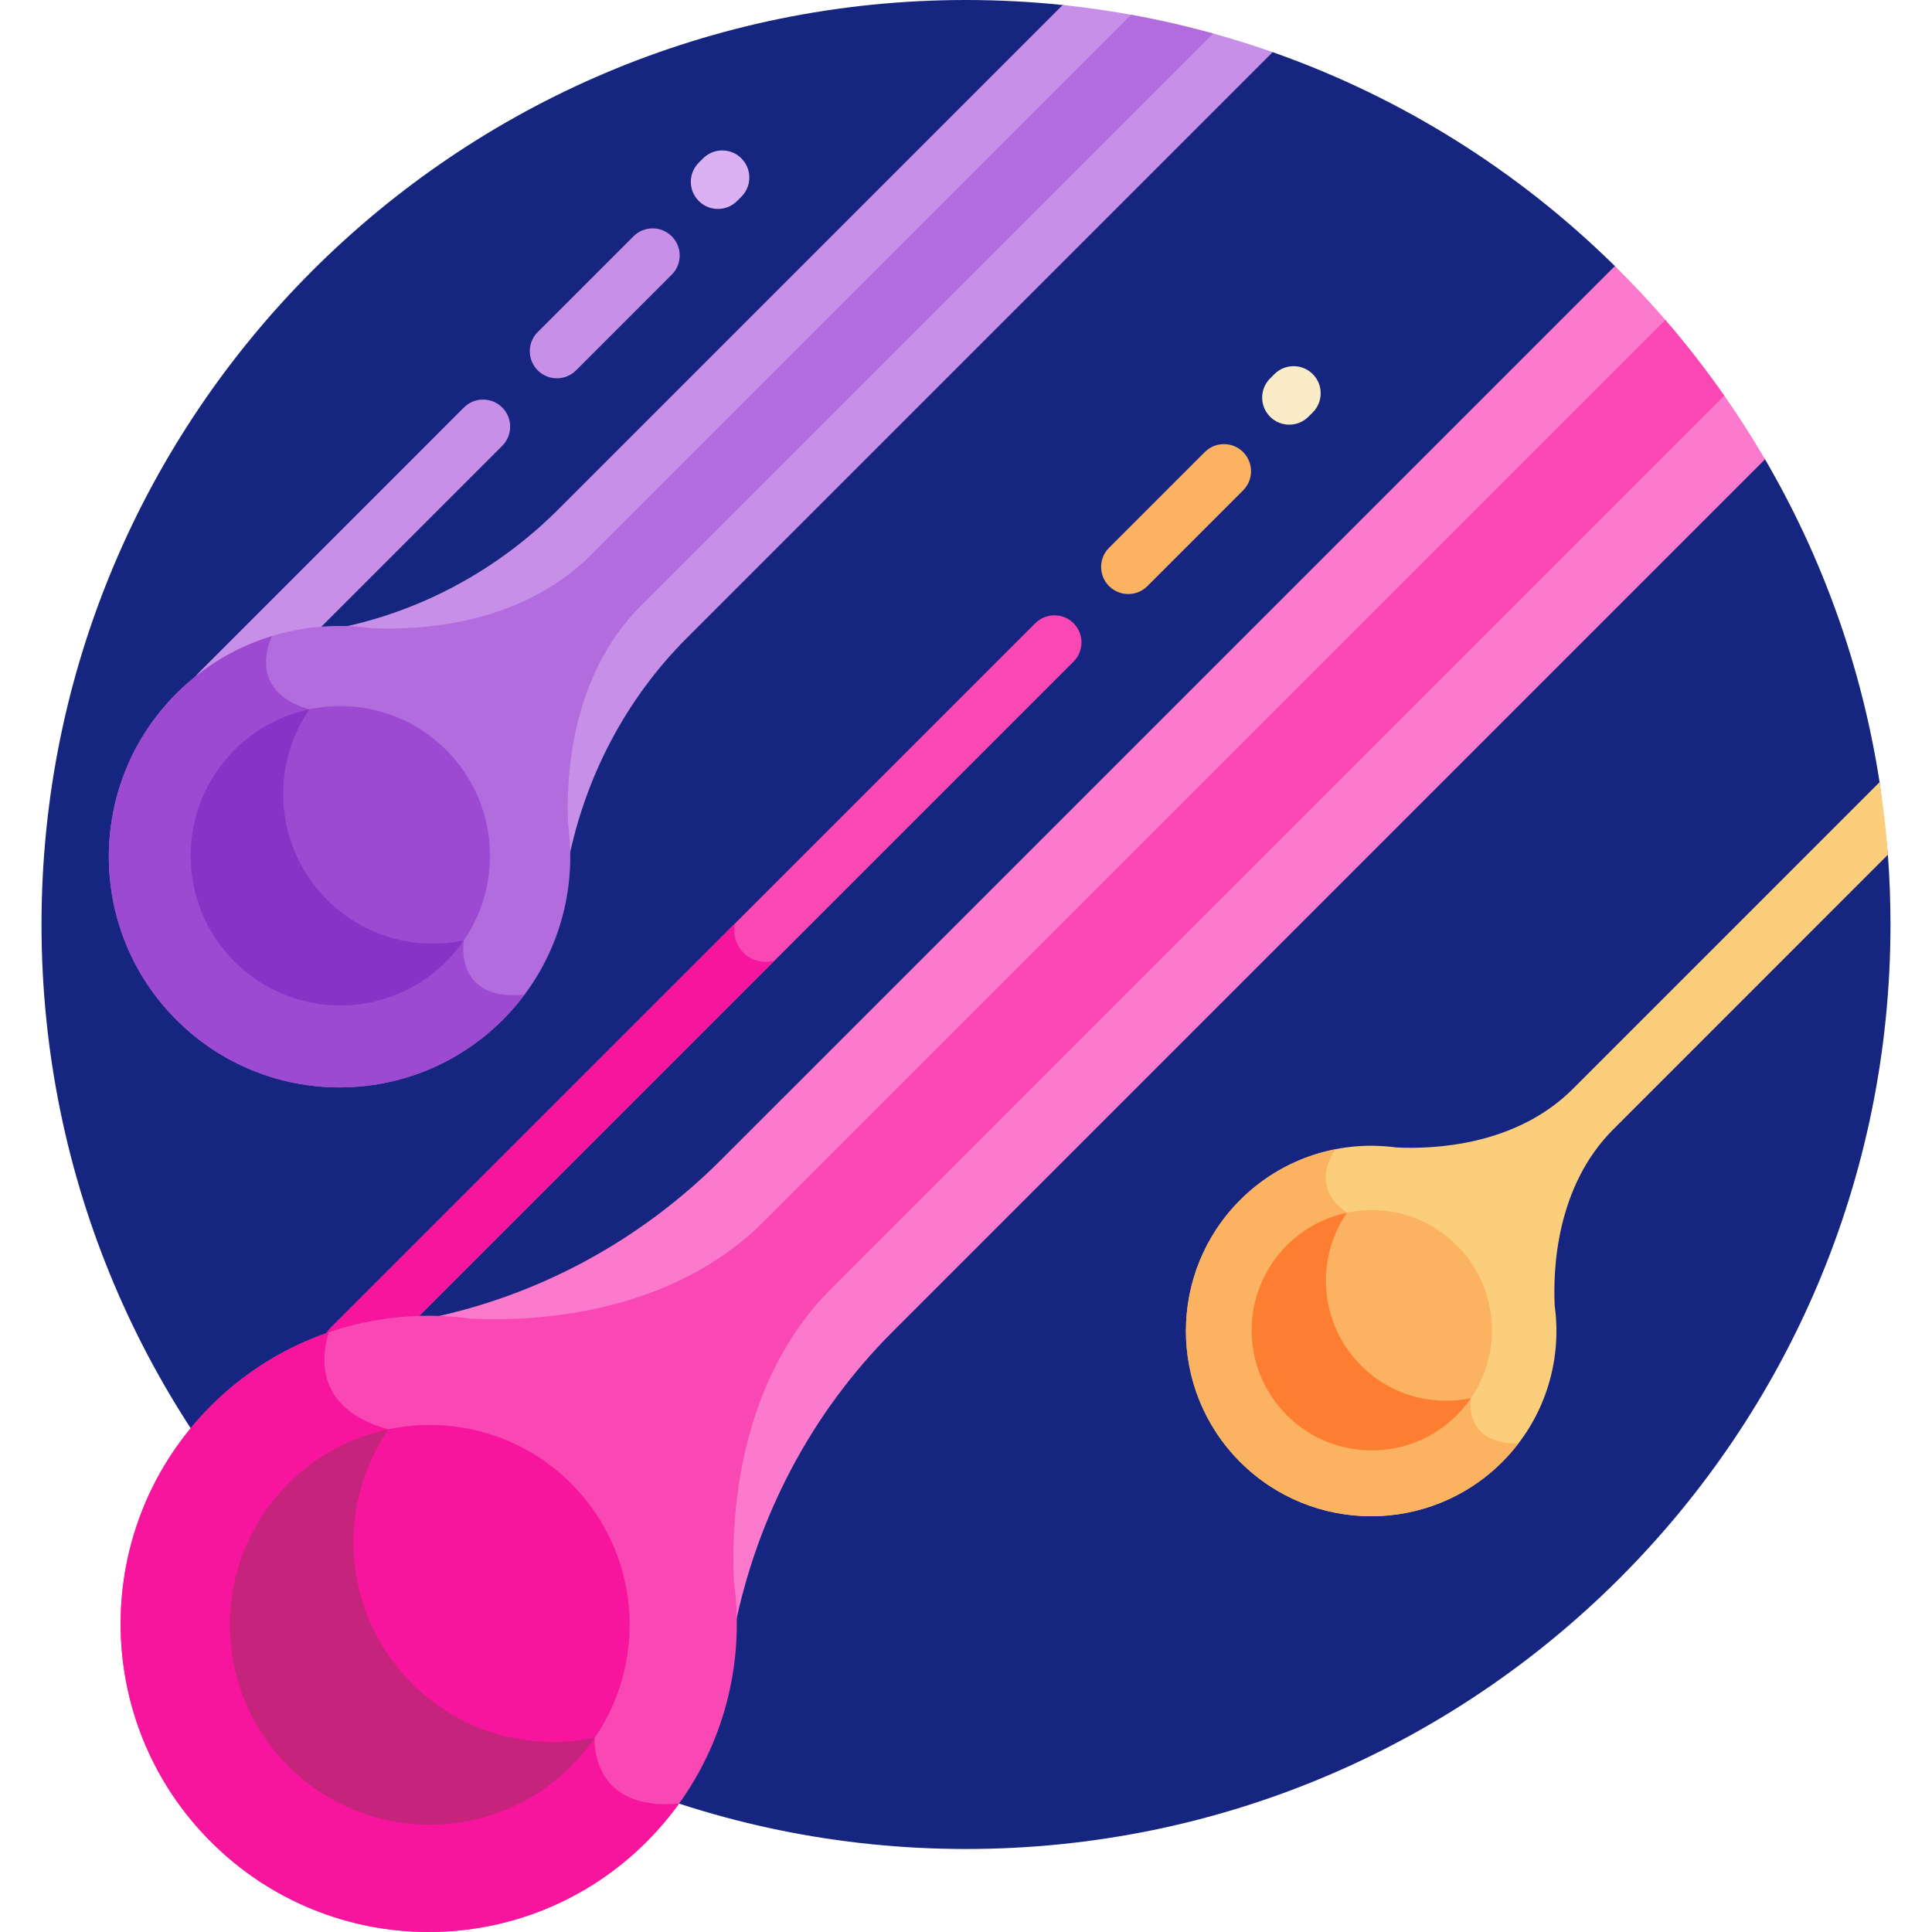
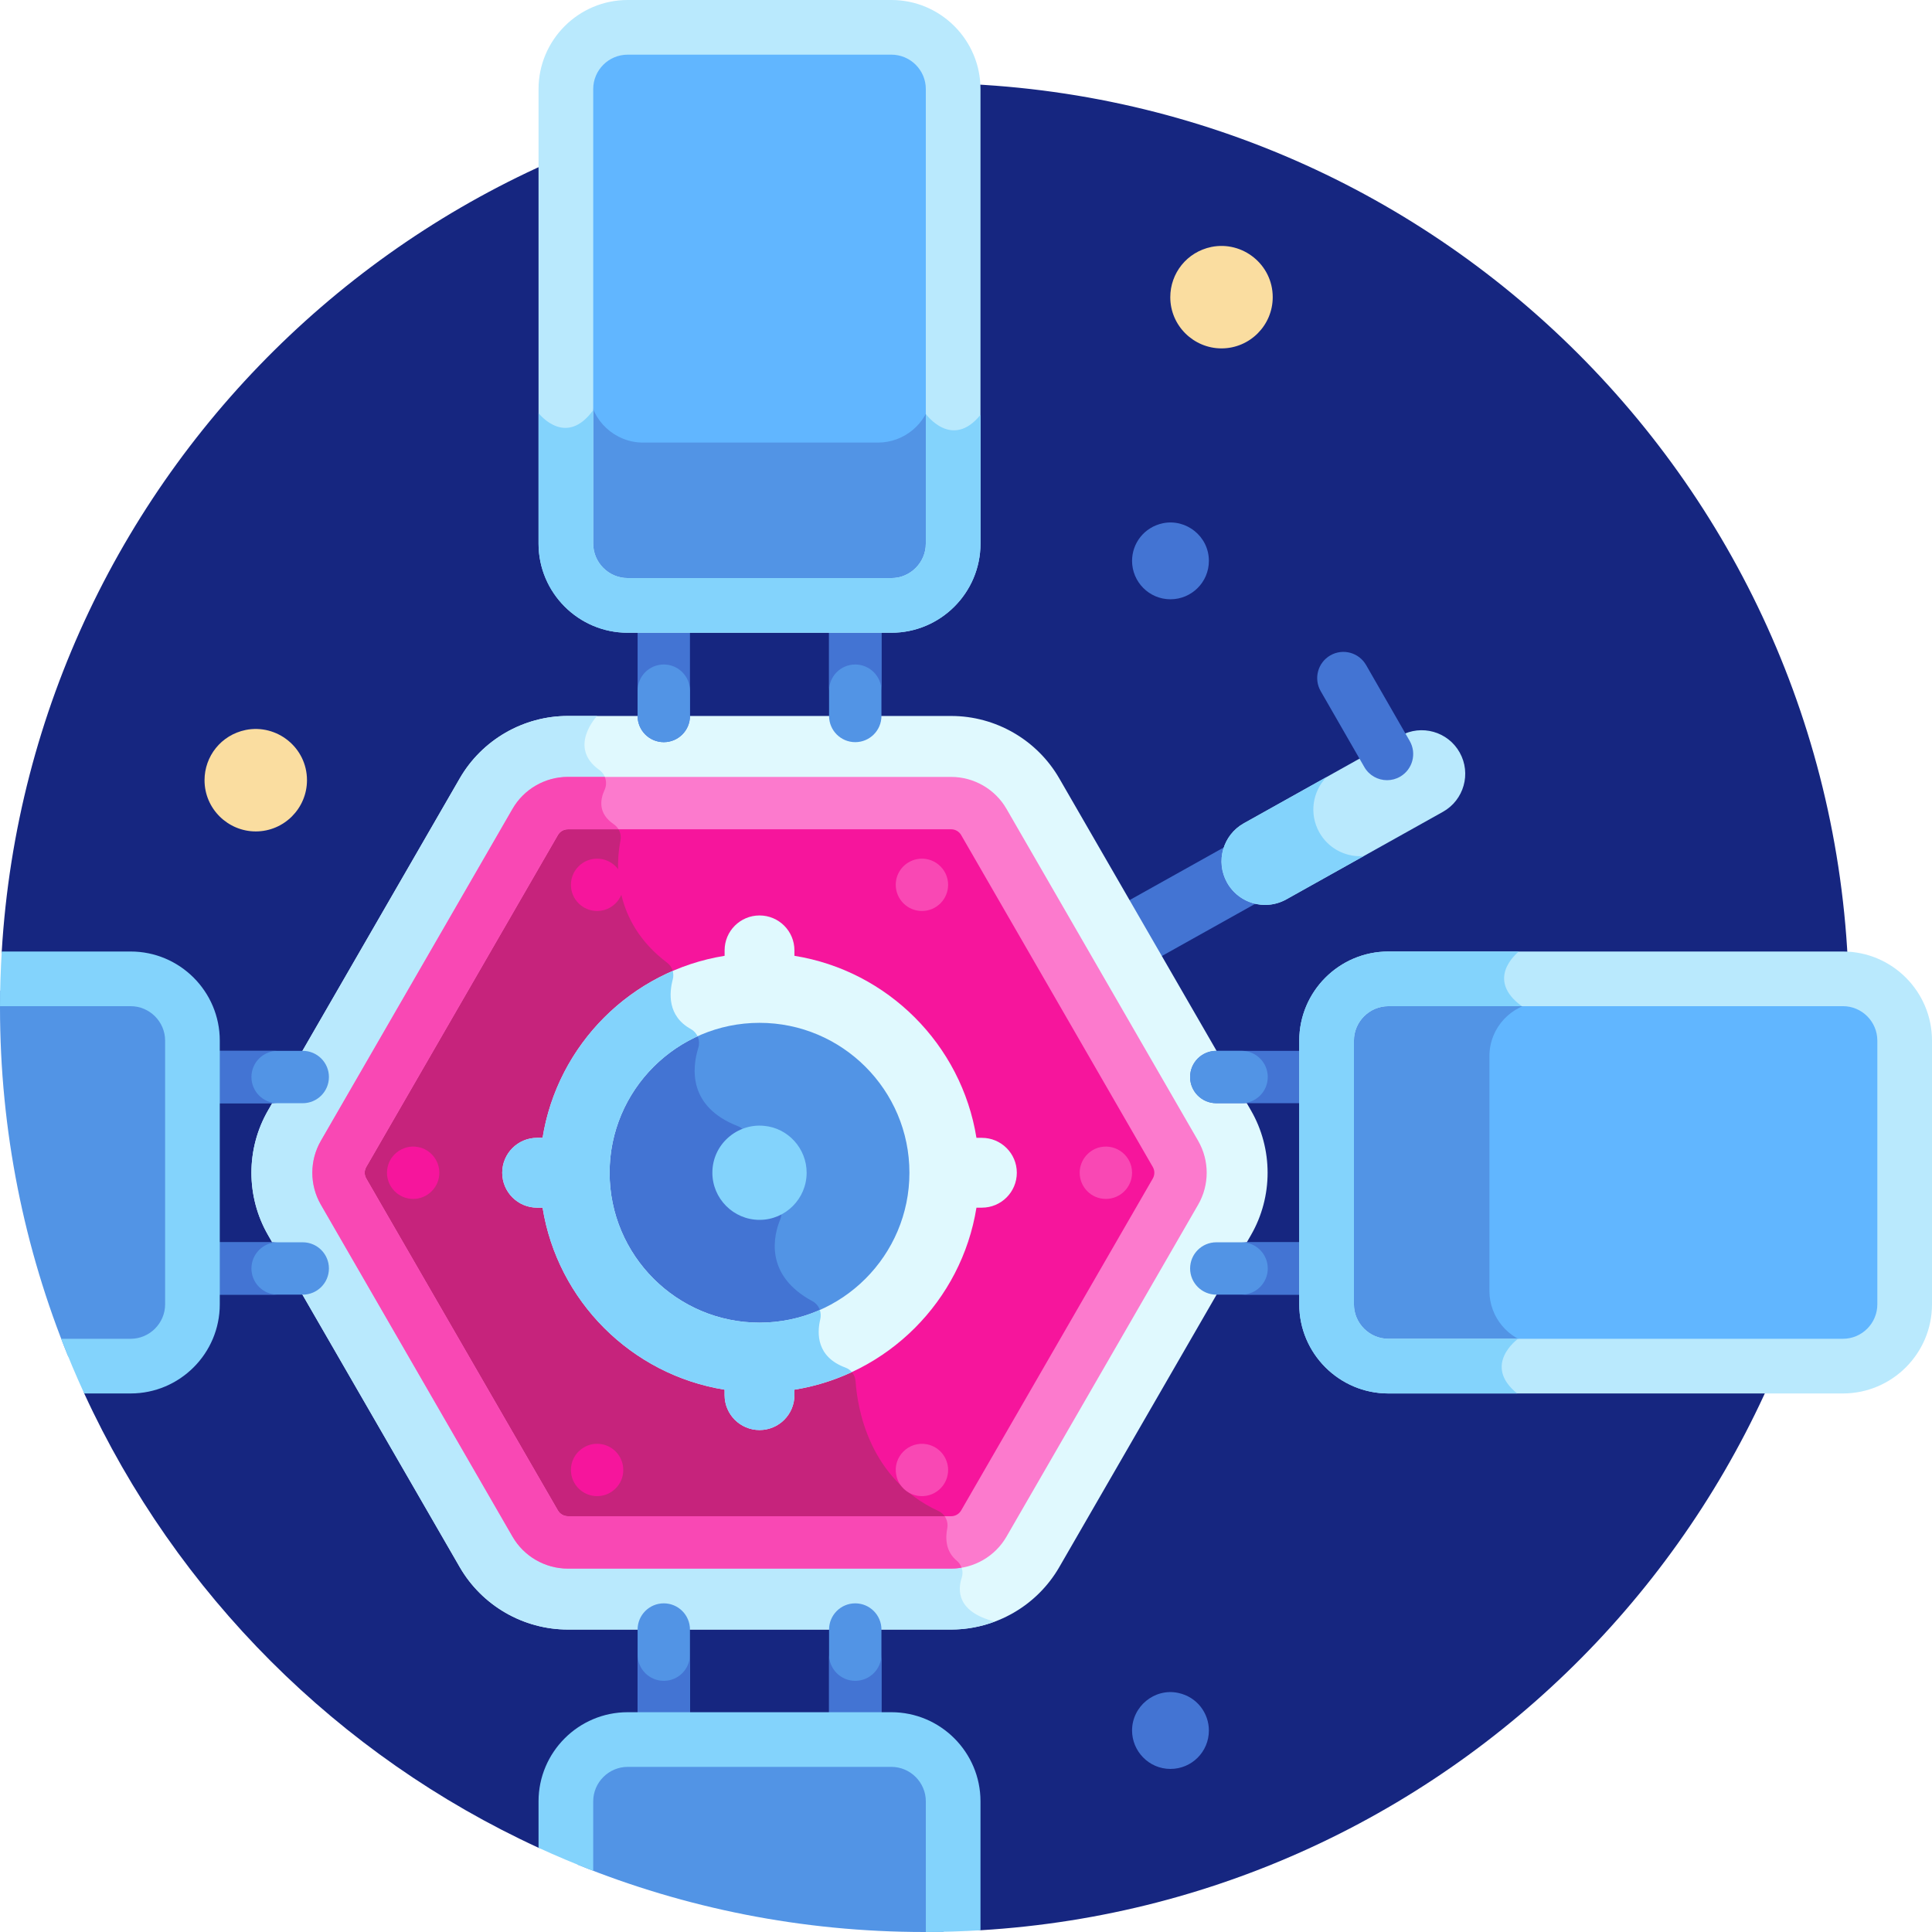
- <svg xmlns="http://www.w3.org/2000/svg" height="512pt" viewBox="-11 0 512 512.001" width="512pt">
-   <path d="m487.109 207.281c-4.758-30.793-15.258-59.688-30.359-85.566l-39.793-51.211c-25.426-25.059-56.301-44.594-90.688-56.684l-55.652-12.492c-8.422-.875-16.965-1.328-25.617-1.328-135.309 0-245 109.691-245 245 0 135.312 109.691 245.004 245 245.004s245-109.695 245-245.004c0-6.219-.234-12.383-.691-18.488zm0 0" fill="#162680" />
-   <g fill="#c78fe8">
-     <path d="m46.707 190.562c-1.84 0-3.676-.699-5.078-2.102-2.805-2.805-2.805-7.352 0-10.156l70.309-70.309c2.805-2.805 7.352-2.805 10.156 0 2.805 2.805 2.805 7.348 0 10.152l-70.309 70.312c-1.402 1.398-3.242 2.102-5.078 2.102zm0 0" />
-     <path d="m131.504 98.148c-2.805-2.805-2.805-7.352 0-10.156l25.367-25.363c2.805-2.805 7.352-2.805 10.152 0 2.805 2.805 2.805 7.348 0 10.152l-25.367 25.367c-2.805 2.805-7.352 2.805-10.152 0zm0 0" />
-     <path d="m81.926 166.488c1.066.051 2.852.145 5.387.488 11.215.547 39.375-.254 58.609-19.488l143.465-143.465c-6.18-1.133-12.438-2.035-18.77-2.695l-133.676 133.676c-15.996 15.996-36.242 26.949-58.145 31.41.836-.004 1.676.008 2.516.039.176.012.379.023.613.035zm0 0" />
-     <path d="m309.918 8.711-151.387 151.387c-19.234 19.23-20.035 47.395-19.484 58.656.434 3.172.617 6.34.562 9.473 4.457-22.273 15.164-42.91 31.406-59.148l155.254-155.258c-5.367-1.887-10.82-3.594-16.352-5.109zm0 0" />
+ <svg xmlns="http://www.w3.org/2000/svg" height="512pt" viewBox="0 0 512 512" width="512pt">
+   <path d="m245 22c-130.324 0-236.867 101.762-244.539 230.16l21.859 117.121c24.434 53.102 67.297 95.965 120.398 120.398l117.121 21.859c128.398-7.672 230.16-114.215 230.16-244.539 0-135.309-109.691-245-245-245zm0 0" fill="#162680" />
+   <path d="m327.746 232.184c-1.594-2.848-1.84-6.086-.961-8.98l-28.734 16.062 8.555 14.812 28.984-16.203c-3.203-.637-6.121-2.613-7.844-5.691zm0 0" fill="#4374d3" />
+   <path d="m252.074 431.844h-101.59c-11.777 0-22.75-6.336-28.641-16.535l-50.797-87.984c-5.887-10.195-5.887-22.871 0-33.066l50.797-87.984c5.891-10.199 16.863-16.535 28.641-16.535h101.59c11.777 0 22.75 6.336 28.641 16.535l50.797 87.984c5.887 10.195 5.887 22.871 0 33.066l-50.797 87.984c-5.887 10.199-16.863 16.535-28.641 16.535zm0 0" fill="#e0f9fe" />
+   <path d="m150.484 189.738c-11.777 0-22.75 6.336-28.641 16.535l-50.797 87.984c-5.887 10.195-5.887 22.871 0 33.066l50.797 87.984c5.891 10.199 16.863 16.535 28.641 16.535h101.59c4 0 7.902-.75 11.551-2.113-9.949-2.527-9.887-8.188-8.75-11.656.527-1.609-.012-3.387-1.316-4.469-2.984-2.465-3.031-5.98-2.531-8.531.371-1.902-.551-3.816-2.312-4.629-18.41-8.496-21.488-27.223-21.98-34.395-.109-1.621-1.141-3.059-2.668-3.617-7.68-2.828-7.594-9.027-6.68-12.855.445-1.859-.352-3.816-2.039-4.723-13.031-7.008-10.238-17.664-8.59-21.66.449-1.09.426-2.309-.066-3.375l-8.816-19.199c-.457-.992-1.289-1.77-2.309-2.168-13.238-5.152-12.18-15.379-10.5-20.797.594-1.918-.219-3.977-1.977-4.941-6.254-3.445-5.746-9.602-4.801-13.148.438-1.637-.105-3.391-1.461-4.41-14.645-11-13.629-26.09-12.398-32.41.328-1.676-.379-3.371-1.793-4.328-4.141-2.801-3.633-6.438-2.43-9.047.883-1.91.293-4.129-1.418-5.355-8.426-6.031-.551-14.277-.551-14.277zm0 0" fill="#b9e9fd" />
+   <path d="m150.484 212.828c-3.555 0-6.867 1.914-8.645 4.992l-50.797 87.98c-1.777 3.078-1.777 6.902 0 9.98l50.797 87.98c1.777 3.078 5.09 4.992 8.645 4.992h101.59c3.555 0 6.867-1.914 8.645-4.992l50.797-87.98c1.777-3.078 1.777-6.902 0-9.98l-50.797-87.98c-1.777-3.078-5.09-4.992-8.645-4.992zm0 0" fill="#f6159c" />
+   <path d="m251.027 405.078c.371-1.902-.551-3.82-2.312-4.633-18.41-8.492-21.488-27.223-21.98-34.395-.109-1.621-1.141-3.059-2.668-3.617-7.68-2.824-7.594-9.027-6.68-12.852.445-1.863-.352-3.816-2.039-4.727-13.031-7.008-10.238-17.664-8.59-21.66.449-1.086.426-2.305-.066-3.375l-8.816-19.195c-.457-.996-1.289-1.773-2.309-2.172-13.238-5.152-12.18-15.379-10.5-20.797.594-1.914-.219-3.973-1.977-4.941-6.254-3.445-5.746-9.598-4.801-13.145.438-1.641-.105-3.395-1.461-4.414-14.645-11-13.629-26.086-12.398-32.41.328-1.672-.379-3.371-1.793-4.328-2.504-1.695-3.305-3.695-3.281-5.59h-8.871c-3.551 0-6.867 1.914-8.641 4.992l-50.797 87.98c-1.777 3.078-1.777 6.902 0 9.98l50.797 87.98c1.773 3.078 5.09 4.992 8.641 4.992h100.395c-.18-1.297-.07-2.578.148-3.676zm0 0" fill="#c6237c" />
+   <path d="m252.074 415.691h-101.59c-6.027 0-11.641-3.242-14.652-8.461l-50.797-87.98c-3.012-5.219-3.012-11.699 0-16.918l50.797-87.98c3.012-5.219 8.625-8.461 14.652-8.461h101.59c6.027 0 11.641 3.242 14.656 8.461l50.793 87.98c3.016 5.219 3.016 11.699 0 16.918l-50.793 87.98c-3.012 5.219-8.629 8.461-14.656 8.461zm-101.59-195.922c-1.082 0-2.094.582-2.637 1.52l-50.793 87.98c-.543.938-.543 2.105 0 3.043l50.793 87.98c.535.926 1.57 1.52 2.637 1.52h101.59c1.086 0 2.094-.582 2.637-1.52l50.797-87.98c.539-.938.539-2.105 0-3.043l-50.797-87.98c-.535-.926-1.566-1.52-2.637-1.52zm0 0" fill="#fc7acd" />
+   <path d="m254.832 415.453c-.246-.703-.676-1.348-1.273-1.844-2.984-2.469-3.031-5.98-2.531-8.531.227-1.172-.035-2.344-.68-3.262h-99.863c-1.066 0-2.102-.598-2.633-1.523l-50.797-87.98c-.543-.938-.543-2.102 0-3.043l50.797-87.98c.539-.938 1.551-1.52 2.633-1.52h13.43c-.316-.527-.746-.992-1.277-1.352-4.141-2.801-3.633-6.438-2.43-9.047.527-1.141.52-2.395.066-3.48h-9.789c-6.023 0-11.641 3.242-14.652 8.461l-50.797 87.98c-3.012 5.219-3.012 11.699 0 16.918l50.797 87.98c3.016 5.219 8.629 8.461 14.652 8.461h101.594c.93 0 1.852-.086 2.754-.238zm0 0" fill="#f948b4" />
+   <path d="m250.262 310.789c0 27.055-21.93 48.984-48.98 48.984s-48.98-21.93-48.98-48.984c0-27.051 21.93-48.98 48.98-48.98s48.98 21.93 48.98 48.98zm0 0" fill="#5294e5" />
+   <path d="m201.281 359.773c5.77 0 11.305-1.008 16.449-2.84-1.074-2.543-.836-5.293-.344-7.355.445-1.859-.352-3.816-2.039-4.723-13.035-7.008-10.238-17.664-8.59-21.66.445-1.09.426-2.309-.066-3.375l-8.816-19.199c-.457-.992-1.289-1.77-2.312-2.168-13.238-5.152-12.18-15.379-10.496-20.797.594-1.918-.219-3.977-1.977-4.941-2.559-1.41-3.973-3.273-4.703-5.227-15.512 8.219-26.086 24.523-26.086 43.301 0 27.055 21.93 48.984 48.98 48.984zm0 0" fill="#4374d3" />
+   <path d="m335.598 239.805c-4.16.117-8.242-2.023-10.418-5.91-3.109-5.566-1.121-12.598 4.445-15.711l41.5-23.199c5.566-3.109 12.602-1.121 15.711 4.445 3.109 5.562 1.121 12.598-4.445 15.711l-41.5 23.199c-1.68.938-3.492 1.414-5.293 1.465zm0 0" fill="#b9e9fd" />
+   <path d="m360.789 226.902c-4.461.129-8.84-2.168-11.168-6.332-2.723-4.875-1.793-10.793 1.887-14.617l-21.883 12.23c-5.562 3.113-7.555 10.145-4.441 15.711 2.172 3.887 6.254 6.027 10.418 5.91 1.797-.051 3.609-.527 5.293-1.465l20.559-11.496c-.223.02-.441.055-.664.059zm0 0" fill="#83d3fc" />
+   <path d="m367.578 206.758c-2.402 0-4.738-1.25-6.02-3.484l-11.566-20.121c-1.906-3.324-.762-7.562 2.562-9.473 3.32-1.91 7.562-.766 9.473 2.559l11.562 20.121c1.91 3.324.766 7.566-2.559 9.477-1.09.625-2.277.922-3.453.922zm0 0" fill="#4374d3" />
+   <path d="m244.32 241.422c-3.809 0-6.938-3.094-6.938-6.938 0-3.293 2.289-6.117 5.59-6.801 4.344-.848 8.289 2.496 8.289 6.801 0 3.801-3.074 6.938-6.941 6.938zm0 0" fill="#f948b4" />
+   <path d="m293.066 317.727c-3.902 0-6.938-3.168-6.938-6.938 0-3.496 2.602-6.242 5.578-6.801 4.219-.844 8.301 2.375 8.301 6.801 0 3.82-3.102 6.938-6.941 6.938zm0 0" fill="#f948b4" />
+   <path d="m109.492 317.727c-3.898 0-6.938-3.188-6.938-6.938 0-4.402 4.07-7.648 8.297-6.801 3.148.59 5.578 3.445 5.578 6.801 0 3.848-3.129 6.938-6.938 6.938zm0 0" fill="#f6159c" />
+   <path d="m158.238 241.422c-3.836 0-6.938-3.105-6.938-6.93 0-4.363 3.984-7.652 8.297-6.809 3.332.707 5.578 3.531 5.578 6.809 0 3.859-3.152 6.93-6.938 6.93zm0 0" fill="#f6159c" />
+   <path d="m244.32 396.492c-3.348 0-6.207-2.414-6.797-5.578-.988-4.812 3.285-9.117 8.156-8.16 3.406.707 5.582 3.645 5.582 6.801 0 3.84-3.113 6.938-6.941 6.938zm0 0" fill="#f948b4" />
+   <path d="m158.238 396.492c-3.773 0-6.938-3.059-6.938-6.938 0-4.445 4.121-7.66 8.297-6.801 3.191.609 5.578 3.473 5.578 6.801 0 3.902-3.172 6.938-6.938 6.938zm0 0" fill="#f6159c" />
+   <path d="m80.23 292.359h-24.902c-3.832 0-6.938-3.105-6.938-6.938s3.105-6.938 6.938-6.938h24.902c3.832 0 6.938 3.105 6.938 6.938s-3.105 6.938-6.938 6.938zm0 0" fill="#5294e5" />
+   <path d="m80.23 343.098h-24.902c-3.832 0-6.938-3.105-6.938-6.938 0-3.832 3.105-6.938 6.938-6.938h24.902c3.832 0 6.938 3.105 6.938 6.938 0 3.832-3.105 6.938-6.938 6.938zm0 0" fill="#5294e5" />
+   <g fill="#4374d3">
+     <path d="m66.633 285.422c0-3.832 3.105-6.938 6.938-6.938h-18.242c-3.832 0-6.938 3.105-6.938 6.938s3.105 6.938 6.938 6.938h18.242c-3.832 0-6.938-3.105-6.938-6.938zm0 0" />
+     <path d="m66.633 336.16c0-3.832 3.105-6.938 6.938-6.938h-18.242c-3.832 0-6.938 3.105-6.938 6.938 0 3.832 3.105 6.938 6.938 6.938h18.242c-3.832 0-6.938-3.105-6.938-6.938zm0 0" />
+     <path d="m347.23 292.359h-24.898c-3.832 0-6.941-3.105-6.941-6.938s3.105-6.938 6.941-6.938h24.898c3.836 0 6.941 3.105 6.941 6.938s-3.105 6.938-6.941 6.938zm0 0" />
  </g>
-   <path d="m174.18 53.266c-2.805-2.805-2.805-7.352 0-10.152l1.145-1.145c2.805-2.801 7.352-2.805 10.152.004 2.805 2.805 2.805 7.348 0 10.152l-1.145 1.145c-2.805 2.801-7.352 2.805-10.152-.004zm0 0" fill="#dcb1f3" />
-   <path d="m310.496 8.867c-7.117-1.969-14.363-3.637-21.727-4.965l-143.215 143.219c-18.895 18.895-46.25 19.918-58.219 19.336-3.039-.418-5-.461-5.988-.523-16.426-.629-33.055 5.32-45.594 17.859-23.879 23.879-23.879 62.594 0 86.473s62.594 23.879 86.473 0c14.066-14.066 19.844-33.285 17.336-51.582-.586-11.973.441-39.324 19.336-58.219zm0 0" fill="#b26cde" />
-   <path d="m111.914 249.203-40.918-61.219c-17.129-4.879-10.086-19.004-9.871-19.426-9.285 2.828-18.031 7.891-25.371 15.234-23.879 23.879-23.879 62.594 0 86.473s62.594 23.879 86.473 0c2.102-2.102 3.996-4.332 5.73-6.645-18.855 1.781-16.043-14.418-16.043-14.418zm0 0" fill="#9d4ad3" />
-   <path d="m81.684 364.172c-1.836 0-3.676-.703-5.078-2.105-2.801-2.805-2.801-7.348 0-10.156l186.746-186.742c2.805-2.801 7.348-2.801 10.152 0 2.805 2.805 2.805 7.352 0 10.156l-186.742 186.742c-1.402 1.402-3.242 2.105-5.078 2.105zm0 0" fill="#f948b4" />
-   <path d="m191.93 254.926c-2.141 0-4.281-.816-5.914-2.449-2.098-2.098-2.84-5.035-2.242-7.734l-107.168 107.168c-2.801 2.809-2.801 7.352 0 10.156 1.402 1.402 3.242 2.105 5.078 2.105 1.84 0 3.676-.703 5.078-2.105l107.465-107.465c-.75.215-1.523.324-2.297.324zm0 0" fill="#f6159c" />
-   <path d="m445.547 104.254-236.707 236.707c-25.684 25.684-26.758 63.293-26.02 78.328.582 4.238.824 8.465.754 12.652 5.953-29.742 20.25-57.301 41.938-78.988l231.238-231.238c-3.492-5.988-7.23-11.812-11.203-17.461zm0 0" fill="#fc7acd" />
-   <path d="m106.539 349.492c1.422.074 3.809.195 7.191.656 14.98.73 52.59-.34 78.273-26.027l238.805-238.805c-4.414-5.129-9.035-10.066-13.852-14.812l-236.949 236.945c-21.359 21.359-48.395 35.988-77.645 41.949 1.117-.004 2.238.008 3.359.051.234.016.504.027.816.043zm0 0" fill="#fc7acd" />
-   <path d="m445.953 104.836c-4.859-6.953-10.059-13.652-15.598-20.051l-238.844 238.844c-25.234 25.234-61.762 26.605-77.746 25.824-4.059-.559-6.676-.617-8-.699-21.934-.844-44.141 7.105-60.887 23.852-31.887 31.887-31.887 83.59 0 115.48 31.891 31.887 83.59 31.887 115.48 0 18.785-18.789 26.5-44.453 23.152-68.891-.781-15.984.59-52.512 25.82-77.742zm0 0" fill="#f948b4" />
-   <path d="m146.586 460.531-54.641-81.754c-20.855-5.66-17.266-21.262-15.781-25.68-11.43 3.906-22.168 10.391-31.285 19.508-31.887 31.887-31.887 83.59 0 115.48 31.891 31.887 83.594 31.887 115.48 0 3.188-3.188 6.043-6.574 8.594-10.113-23.785 2.152-22.367-17.441-22.367-17.441zm0 0" fill="#f6159c" />
-   <path d="m489.309 226.512c-.484-6.484-1.219-12.898-2.199-19.23l-81.285 81.289c-15.172 15.168-37.133 15.992-46.742 15.523-2.441-.332-4.016-.371-4.812-.418-13.184-.508-26.539 4.27-36.605 14.34-19.172 19.172-19.172 50.254 0 69.426 19.172 19.172 50.258 19.172 69.43 0 11.293-11.293 15.934-26.723 13.918-41.414-.469-9.613.355-31.574 15.527-46.742zm0 0" fill="#face7a" />
-   <path d="m391.348 382.574c-14.805-.004-12.535-12.043-12.535-12.043l-32.852-49.152c-10.359-7.059-3.301-16.477-3.043-16.812-9.254 1.809-18.086 6.281-25.254 13.445-19.172 19.172-19.172 50.258 0 69.43 19.172 19.172 50.258 19.172 69.43 0 1.547-1.547 2.957-3.176 4.254-4.867zm0 0" fill="#fbb362" />
-   <path d="m330.668 112.543c-1.836 0-3.676-.699-5.078-2.102-2.805-2.805-2.801-7.352.004-10.156l1.141-1.141c2.805-2.805 7.352-2.805 10.156 0 2.805 2.805 2.801 7.352-.004 10.156l-1.141 1.141c-1.402 1.402-3.242 2.102-5.078 2.102zm0 0" fill="#f9ecc6" />
-   <path d="m287.992 157.426c-1.84 0-3.676-.703-5.078-2.102-2.805-2.805-2.805-7.352 0-10.156l25.367-25.367c2.805-2.805 7.352-2.805 10.152 0 2.805 2.805 2.805 7.348 0 10.152l-25.367 25.371c-1.402 1.398-3.238 2.102-5.074 2.102zm0 0" fill="#fbb362" />
-   <path d="m107.238 198.738c-15.492-15.488-40.605-15.488-56.098 0-15.488 15.492-15.488 40.605 0 56.098 15.492 15.488 40.605 15.488 56.098 0 15.488-15.492 15.488-40.605 0-56.098zm0 0" fill="#9d4ad3" />
-   <path d="m75.668 238.445c-13.73-13.727-15.281-35.012-4.672-50.461-7.277 1.531-14.203 5.109-19.852 10.754-15.492 15.492-15.492 40.609 0 56.098 15.488 15.492 40.605 15.492 56.098 0 1.758-1.762 3.309-3.652 4.672-5.633-12.676 2.664-26.406-.914-36.246-10.758zm0 0" fill="#8634c6" />
-   <path d="m140.344 393.141c-20.688-20.688-54.227-20.688-74.914 0-20.684 20.684-20.684 54.223 0 74.91 20.688 20.688 54.227 20.688 74.914 0 20.684-20.688 20.684-54.227 0-74.91zm0 0" fill="#f6159c" />
-   <path d="m98.184 446.164c-18.336-18.332-20.406-46.758-6.242-67.387-9.711 2.043-18.965 6.82-26.508 14.363-20.688 20.688-20.688 54.227 0 74.914 20.688 20.684 54.227 20.684 74.914 0 2.352-2.355 4.422-4.879 6.238-7.523-16.93 3.559-35.258-1.219-48.402-14.367zm0 0" fill="#c6237c" />
-   <path d="m375.055 330.016c-12.434-12.438-32.602-12.438-45.039 0s-12.438 32.602 0 45.039 32.605 12.438 45.039 0c12.438-12.438 12.438-32.602 0-45.039zm0 0" fill="#fbb362" />
-   <path d="m349.711 361.895c-11.023-11.023-12.266-28.113-3.75-40.516-5.84 1.227-11.402 4.102-15.938 8.637-12.438 12.438-12.438 32.602 0 45.039s32.602 12.438 45.039 0c1.414-1.414 2.656-2.934 3.75-4.523-10.176 2.141-21.199-.734-29.102-8.637zm0 0" fill="#fd7e31" />
+   <path d="m347.23 343.098h-24.898c-3.832 0-6.941-3.105-6.941-6.938 0-3.832 3.105-6.938 6.941-6.938h24.898c3.836 0 6.941 3.105 6.941 6.938 0 3.832-3.105 6.938-6.941 6.938zm0 0" fill="#5294e5" />
+   <path d="m335.973 285.422c0-3.832-3.105-6.938-6.941-6.938h-6.703c-3.832 0-6.938 3.105-6.938 6.938s3.105 6.938 6.938 6.938h6.703c3.836 0 6.941-3.105 6.941-6.938zm0 0" fill="#5294e5" />
+   <path d="m347.23 329.223h-18.195c3.832 0 6.938 3.105 6.938 6.938 0 3.832-3.105 6.938-6.938 6.938h18.195c3.832 0 6.941-3.105 6.941-6.938 0-3.832-3.109-6.938-6.941-6.938zm0 0" fill="#4374d3" />
+   <path d="m182.848 431.844v24.898c0 3.832-3.105 6.941-6.938 6.941-3.832 0-6.938-3.109-6.938-6.941v-24.898c0-3.832 3.105-6.941 6.938-6.941 3.832 0 6.938 3.109 6.938 6.941zm0 0" fill="#5294e5" />
+   <path d="m233.59 431.844v24.898c0 3.832-3.109 6.941-6.941 6.941-3.832 0-6.938-3.109-6.938-6.941v-24.898c0-3.832 3.105-6.941 6.938-6.941 3.832 0 6.941 3.109 6.941 6.941zm0 0" fill="#5294e5" />
+   <path d="m175.91 445.438c-3.832 0-6.938-3.105-6.938-6.938v18.242c0 3.836 3.105 6.941 6.938 6.941 3.832 0 6.941-3.105 6.941-6.941v-18.242c-.004 3.832-3.109 6.938-6.941 6.938zm0 0" fill="#4374d3" />
+   <path d="m226.648 445.438c-3.832 0-6.938-3.105-6.938-6.938v18.242c0 3.836 3.105 6.941 6.938 6.941 3.832 0 6.941-3.105 6.941-6.941v-18.242c0 3.832-3.109 6.938-6.941 6.938zm0 0" fill="#4374d3" />
+   <path d="m182.848 164.84v24.898c0 3.836-3.105 6.941-6.938 6.941-3.832 0-6.938-3.105-6.938-6.941v-24.898c0-3.832 3.105-6.938 6.938-6.938 3.832 0 6.938 3.105 6.938 6.938zm0 0" fill="#4374d3" />
+   <path d="m233.59 164.84v24.898c0 3.836-3.109 6.941-6.941 6.941-3.832 0-6.938-3.105-6.938-6.941v-24.898c0-3.832 3.105-6.938 6.938-6.938 3.832 0 6.941 3.105 6.941 6.938zm0 0" fill="#5294e5" />
+   <path d="m175.91 176.098c-3.832 0-6.938 3.105-6.938 6.938v6.703c0 3.832 3.105 6.941 6.938 6.941 3.832 0 6.941-3.109 6.941-6.941v-6.703c-.004-3.832-3.109-6.938-6.941-6.938zm0 0" fill="#5294e5" />
+   <path d="m219.711 164.84v18.199c0-3.832 3.105-6.938 6.938-6.938 3.832 0 6.941 3.105 6.941 6.938v-18.199c0-3.832-3.109-6.938-6.941-6.938-3.832 0-6.938 3.105-6.938 6.938zm0 0" fill="#4374d3" />
+   <path d="m18.086 359.508h13.617c8.457 0 15.375-6.961 15.375-15.473 0-8.051 0-44.027 0-52.402v-13.699c0-8.48-6.918-15.414-15.375-15.414-5.906 0-17.688 0-31.648 0-.023 1.492-.055 2.98-.055 4.48 0 32.734 6.438 63.965 18.086 92.508zm0 0" fill="#5294e5" />
+   <path d="m34.629 266.648c5.008-.004 9.129 4.117 9.129 9.125v69.891c0 5.012-4.121 9.129-9.129 9.129h-18.41c1.883 4.906 3.918 9.738 6.102 14.488h12.309c13.016-.004 23.617-10.602 23.613-23.617v-69.887c.004-13.016-10.598-23.617-23.613-23.617h-34.168c-.285 4.793-.449 9.621-.457 14.488zm0 0" fill="#83d3fc" />
+   <path d="m500.754 277.934v66.102c0 8.512-6.918 15.473-15.375 15.473-10.469 0-102.926 0-114.523 0-8.457 0-15.375-6.961-15.375-15.473 0-8.051 0-44.031 0-52.406v-13.695c0-8.48 6.918-15.418 15.375-15.418h114.523c8.457.004 15.375 6.938 15.375 15.418zm0 0" fill="#61b6ff" />
+   <path d="m407.793 265.59c-7.301.633-13.082 6.812-13.082 14.289v12.75 49.469c0 6.984 5.012 12.84 11.59 14.133l-.062 3.277c-16.156 0-30.633 0-35.379 0-8.457 0-15.379-6.961-15.379-15.473 0-8.051 0-44.027 0-52.402v-13.699c0-8.48 6.922-15.414 15.379-15.414h36.988zm0 0" fill="#5294e5" />
+   <path d="m367.93 252.16h120.457c13.016 0 23.613 10.598 23.613 23.613v69.891c0 13.02-10.594 23.613-23.613 23.617h-120.457c-13.016-.004-23.617-10.602-23.613-23.617v-69.887c0-13.02 10.598-23.617 23.613-23.617zm129.582 93.504.004-69.891h-.004c0-5.035-4.094-9.129-9.125-9.129h-120.457c-5.008 0-9.129 4.121-9.125 9.129v69.891c-.004 5.008 4.117 9.129 9.125 9.129h120.457c5.031 0 9.125-4.094 9.125-9.129zm0 0" fill="#b9e9fd" />
+   <path d="m403.309 266.648h-35.379c-5.008 0-9.129 4.117-9.125 9.125v69.891c-.004 5.008 4.117 9.129 9.125 9.129h34.352l-.004.016s-9.57 6.883-.215 14.473h-34.129c-13.02-.004-23.617-10.602-23.617-23.617v-69.887c0-13.016 10.598-23.617 23.613-23.617h34.59c-.734.586-8.902 7.445.789 14.488zm0 0" fill="#83d3fc" />
+   <path d="m234.598 464.922c-8.055 0-44.031 0-52.406 0h-13.699c-8.477 0-15.414 6.918-15.414 15.375v13.855c28.387 11.5 59.41 17.848 91.922 17.848 1.695 0 3.383-.031 5.07-.062 0-15.398 0-27.848 0-31.641 0-8.457-6.965-15.375-15.473-15.375zm0 0" fill="#5294e5" />
+   <path d="m259.84 477.371c0-13.016-10.602-23.617-23.613-23.617h-69.891c-13.016 0-23.613 10.602-23.617 23.613v12.312c4.75 2.184 9.582 4.219 14.488 6.102v-18.41c0-5.012 4.121-9.129 9.129-9.129h69.891c5.008 0 9.129 4.117 9.125 9.129l.004 34.625c4.863-.008 9.691-.168 14.484-.457zm0 0" fill="#83d3fc" />
+   <path d="m168.492 11.246h66.105c8.508 0 15.469 6.918 15.469 15.375v114.523c0 8.457-6.961 15.375-15.469 15.375-8.055 0-44.031 0-52.406 0h-13.699c-8.477 0-15.414-6.918-15.414-15.375 0-18.371 0-93.543 0-114.523 0-8.457 6.938-15.375 15.414-15.375zm0 0" fill="#61b6ff" />
+   <path d="m156.148 104.207c.633 7.301 6.812 13.082 14.289 13.082h12.75 49.469c6.984 0 12.84-5.012 14.133-11.59l3.277.062v35.379c0 8.457-6.961 15.379-15.469 15.379-8.055 0-44.031 0-52.406 0h-13.699c-8.477 0-15.414-6.922-15.414-15.379 0-7.836 0-21.863 0-36.988zm0 0" fill="#5294e5" />
+   <path d="m142.719 144.07v-120.457c.004-13.016 10.602-23.613 23.617-23.613h69.891c13.02 0 23.613 10.594 23.613 23.613v120.457c0 13.016-10.602 23.617-23.613 23.613h-69.891c-13.016 0-23.613-10.598-23.617-23.613zm93.504-129.582-69.887-.004-.004.004c-5.031 0-9.129 4.094-9.125 9.125v120.457c-.004 5.008 4.117 9.129 9.129 9.125h69.891c5.008.004 9.125-4.117 9.125-9.125v-120.457c.004-5.031-4.094-9.125-9.129-9.125zm0 0" fill="#b9e9fd" />
+   <path d="m157.207 108.691v35.379c0 5.008 4.121 9.129 9.129 9.125h69.891c5.008.004 9.129-4.117 9.125-9.125v-34.352l.02.004s6.883 9.57 14.469.215v34.129c0 13.02-10.602 23.617-23.613 23.617h-69.891c-13.016 0-23.613-10.598-23.617-23.613v-34.59c.586.734 7.449 8.902 14.488-.789zm0 0" fill="#83d3fc" />
+   <path d="m201.285 323.277c-6.941 0-12.5-5.672-12.5-12.488 0-7.555 6.613-13.148 13.723-12.426 6.301.574 11.258 5.953 11.258 12.426 0 6.867-5.578 12.488-12.48 12.488zm0 0" fill="#83d3fc" />
+   <path d="m260.215 301.539h-1.445c-3.965-24.711-23.527-44.273-48.238-48.238v-1.445c0-5.109-4.141-9.25-9.25-9.25s-9.254 4.141-9.254 9.25v1.445c-24.711 3.965-44.273 23.527-48.238 48.238h-1.445c-5.109 0-9.25 4.145-9.25 9.25 0 5.109 4.141 9.254 9.25 9.254h1.445c3.965 24.711 23.527 44.273 48.238 48.238v1.445c0 5.109 4.145 9.25 9.254 9.25s9.25-4.141 9.25-9.25v-1.445c24.711-3.965 44.273-23.527 48.238-48.238h1.445c5.109 0 9.254-4.145 9.254-9.254 0-5.105-4.145-9.25-9.254-9.25zm-58.934 48.98c-21.91 0-39.73-17.82-39.73-39.727s17.82-39.73 39.73-39.73c21.906 0 39.727 17.824 39.727 39.73s-17.82 39.727-39.727 39.727zm0 0" fill="#e0f9fe" />
+   <path d="m143.789 320.043c3.965 24.715 23.527 44.273 48.238 48.238v1.445c0 5.109 4.145 9.25 9.254 9.25s9.25-4.141 9.25-9.25v-1.445c5.348-.855 10.449-2.449 15.211-4.66-.441-.523-1.008-.941-1.676-1.188-7.68-2.824-7.594-9.027-6.68-12.852.195-.828.137-1.668-.125-2.43-4.895 2.16-10.297 3.367-15.984 3.367-21.906 0-39.727-17.82-39.727-39.727 0-16.055 9.574-29.902 23.309-36.164-.363-.789-.961-1.469-1.77-1.914-6.258-3.445-5.746-9.598-4.801-13.145.203-.758.188-1.535-.012-2.258-17.977 7.762-31.297 24.32-34.488 44.227h-1.445c-5.109 0-9.25 4.145-9.25 9.254s4.141 9.25 9.25 9.25zm0 0" fill="#83d3fc" />
+   <path d="m310.188 468.785c-5.781 0-10.18-4.758-10.18-10.18 0-6.371 5.91-11.27 12.176-9.977 5.066 1.051 8.184 5.406 8.184 9.977 0 5.648-4.57 10.18-10.18 10.18zm0 0" fill="#4374d3" />
+   <path d="m323.711 92.328c-7.355 0-13.574-5.98-13.574-13.574 0-6.309 4.355-11.965 10.914-13.316 8.25-1.652 16.234 4.648 16.234 13.316 0 7.461-6.074 13.574-13.574 13.574zm0 0" fill="#fadda0" />
+   <path d="m67.777 220.336c-7.355 0-13.574-5.98-13.574-13.574 0-6.309 4.355-11.965 10.914-13.316 8.25-1.652 16.238 4.648 16.238 13.316-.004 7.457-6.078 13.574-13.578 13.574zm0 0" fill="#fadda0" />
+   <path d="m310.188 158.816c-5.695 0-10.18-4.645-10.18-10.18 0-4.672 3.219-8.945 8.195-9.977 6.168-1.246 12.164 3.48 12.164 9.977 0 5.699-4.637 10.18-10.18 10.18zm0 0" fill="#4374d3" />
</svg>
